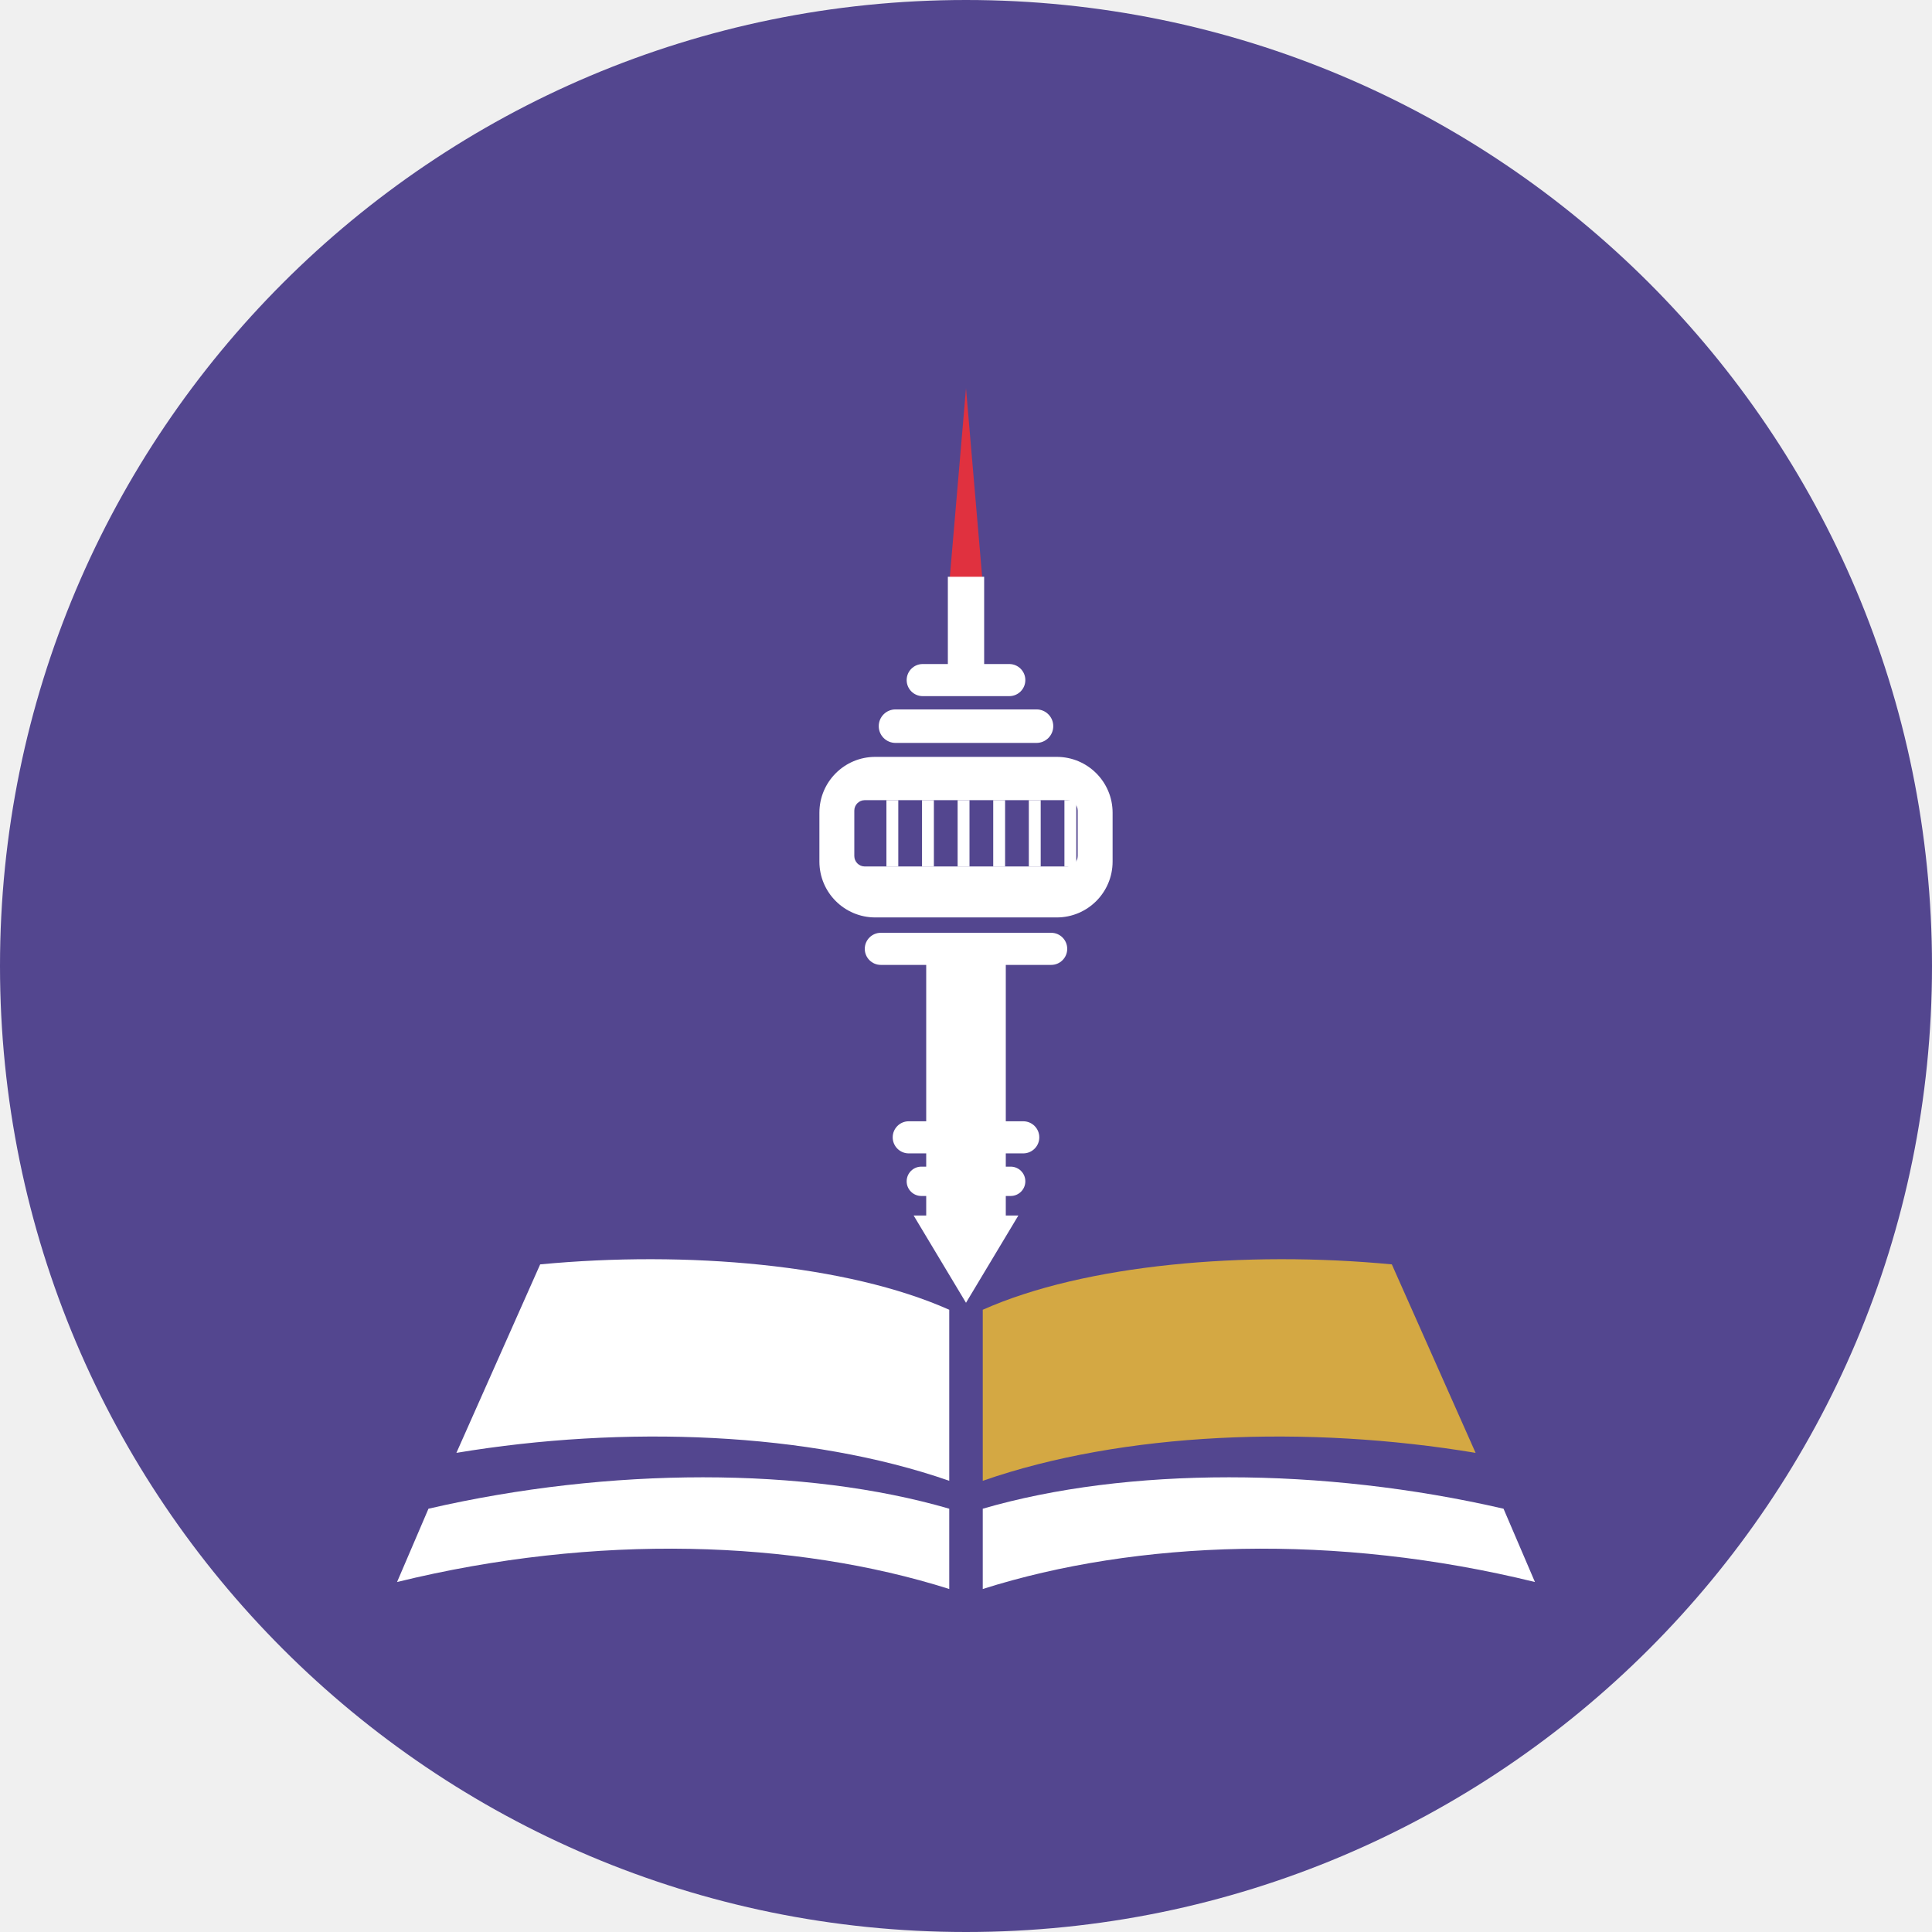
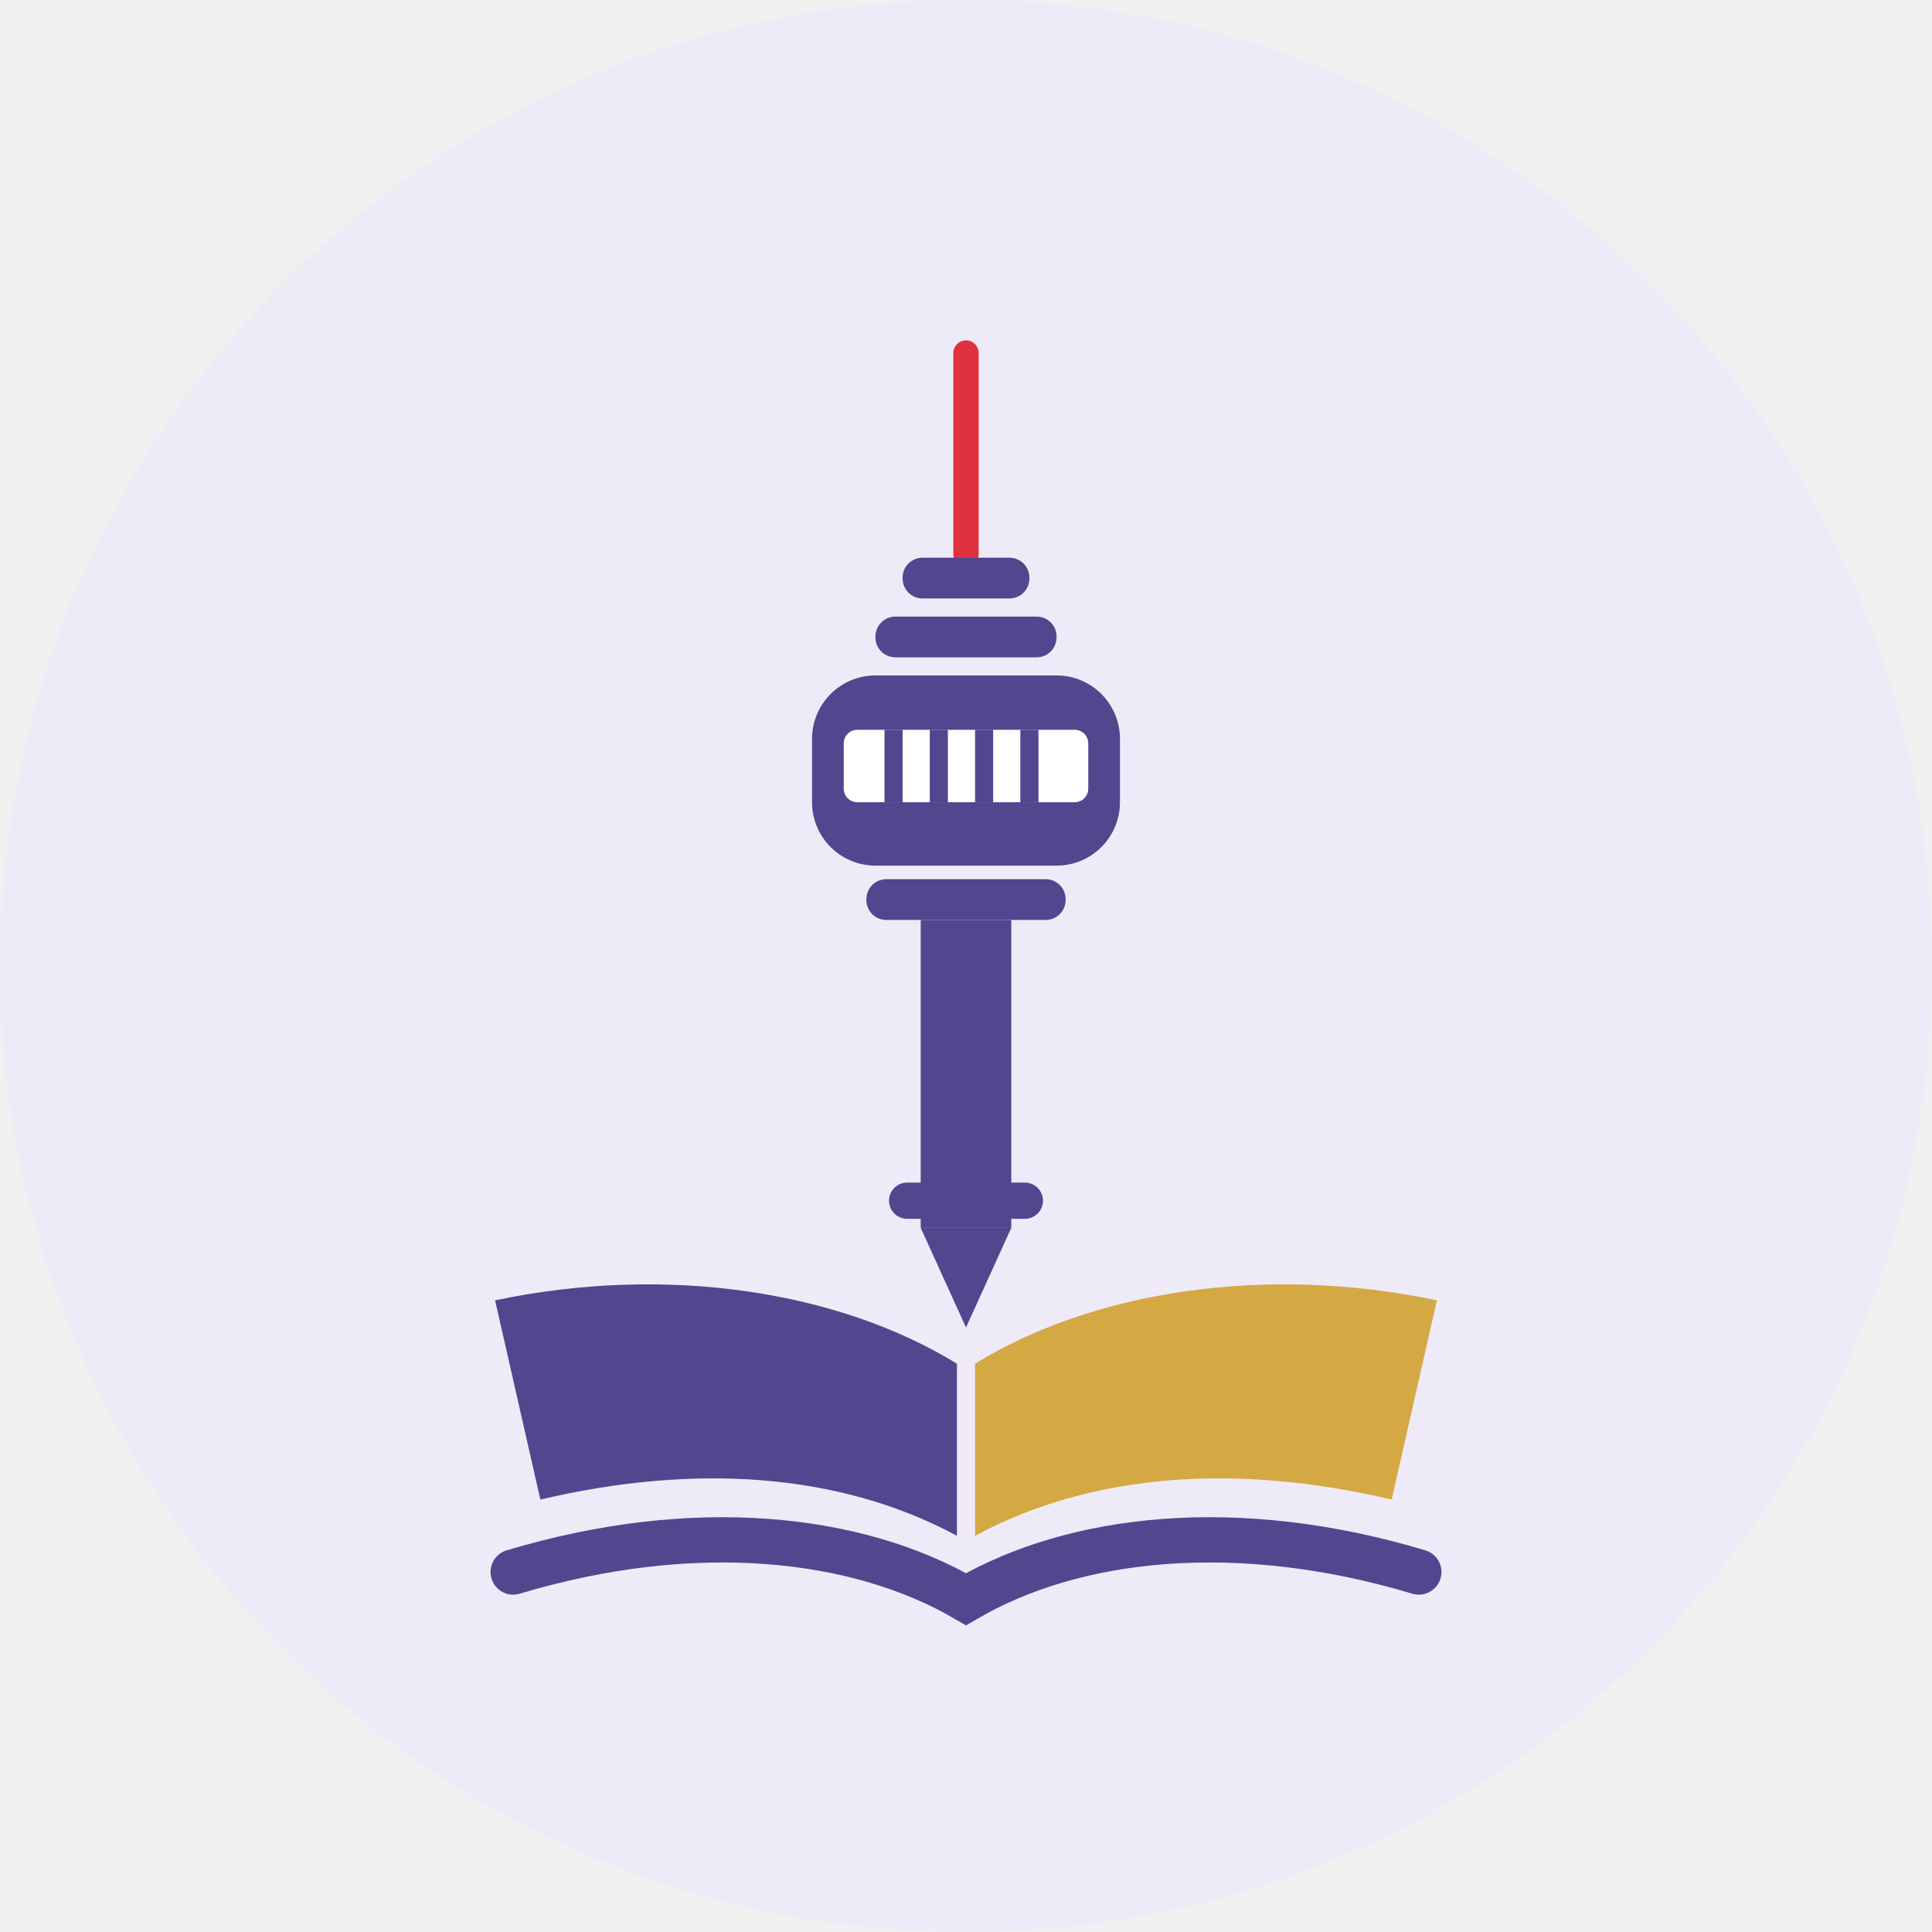
<svg xmlns="http://www.w3.org/2000/svg" viewBox="0 0 512 512" width="512" height="512">
-   <circle cx="256" cy="256" r="256" fill="#53468F" />
-   <g transform="translate(256,262) scale(1.85) translate(-100,-92)">
-     <polygon points="100,6 102.4,34 97.6,34" fill="#E0313F" />
-     <g fill="#FFFFFF">
-       <rect x="97.4" y="33" width="5.2" height="14" />
-       <rect x="91.5" y="45.5" width="17" height="4.6" rx="2.3" />
-       <rect x="87.5" y="52" width="25" height="4.8" rx="2.4" />
-       <rect x="79" y="58.8" width="42" height="23" rx="8" />
-       <rect x="85.5" y="84" width="29" height="4.6" rx="2.3" />
-       <rect x="94.3" y="88" width="11.4" height="38" />
-       <rect x="89.5" y="111" width="21" height="4.6" rx="2.3" />
-       <rect x="91.5" y="117.5" width="17" height="4.2" rx="2.1" />
-       <polygon points="92.5,124.5 107.5,124.5 100,137" />
+   <circle cx="256" cy="256" r="256" fill="#EFEAF8" />
+   <g transform="translate(16.00,42.20) scale(2.4)">
+     <rect x="98.6" y="20" width="2.8" height="25" rx="1.4" fill="#E0313F" />
+     <g fill="#53468F">
+       <rect x="93" y="44" width="14" height="4.5" rx="2.2" />
+       <rect x="90" y="50.5" width="20" height="4.5" rx="2.2" />
+       <rect x="83" y="57" width="34" height="21" rx="7" />
    </g>
-     <rect x="84" y="65" width="32" height="9.5" rx="1.5" fill="#53468F" />
-     <g fill="#FFFFFF">
-       <rect x="88.6" y="65" width="1.7" height="9.5" />
-       <rect x="93.7" y="65" width="1.7" height="9.5" />
-       <rect x="98.8" y="65" width="1.7" height="9.5" />
-       <rect x="103.9" y="65" width="1.7" height="9.5" />
-       <rect x="109.0" y="65" width="1.7" height="9.5" />
-       <rect x="114.1" y="65" width="1.7" height="9.5" />
+     <rect x="86.5" y="63" width="27" height="8" rx="1.5" fill="#FFFFFF" />
+     <g fill="#53468F">
+       <rect x="91" y="63" width="2" height="8" />
+       <rect x="96" y="63" width="2" height="8" />
+       <rect x="101" y="63" width="2" height="8" />
+       <rect x="106" y="63" width="2" height="8" />
+       <rect x="89" y="79.5" width="22" height="4.5" rx="2.2" />
+       <rect x="95" y="84" width="10" height="34" />
+       <rect x="91.5" y="113" width="17" height="4" rx="2" />
+       <polygon points="95,118 105,118 100,129" />
    </g>
-     <path d="M97.6 138 C83 131.5 60 129.5 39 131.5 L27 158.5 C51 154.5 77.5 155.5 97.6 162.5 Z" fill="#FFFFFF" />
-     <path d="M102.4 138 C117 131.5 140 129.5 161 131.5 L173 158.5 C149 154.5 122.5 155.5 102.4 162.5 Z" fill="#D4A843" />
-     <path d="M97.6 166.5 C77 160.5 49 160.5 23 166.5 L18.5 177 C47 170 75.5 171 97.6 178 Z" fill="#FFFFFF" />
-     <path d="M102.4 166.5 C123 160.5 151 160.5 177 166.5 L181.5 177 C153 170 124.5 171 102.4 178 Z" fill="#FFFFFF" />
+     <path d="M99 133 C86 125 67 122 48 126 L53 148 C70 144 86 145 99 152 Z" fill="#53468F" />
+     <path d="M101 133 C114 125 133 122 152 126 L147 148 C130 144 114 145 101 152 Z" fill="#D4A843" />
+     <path d="M50 156 C70 150 88 152 100 159 C112 152 130 150 150 156" fill="none" stroke="#53468F" stroke-width="5" stroke-linecap="round" />
  </g>
</svg>
